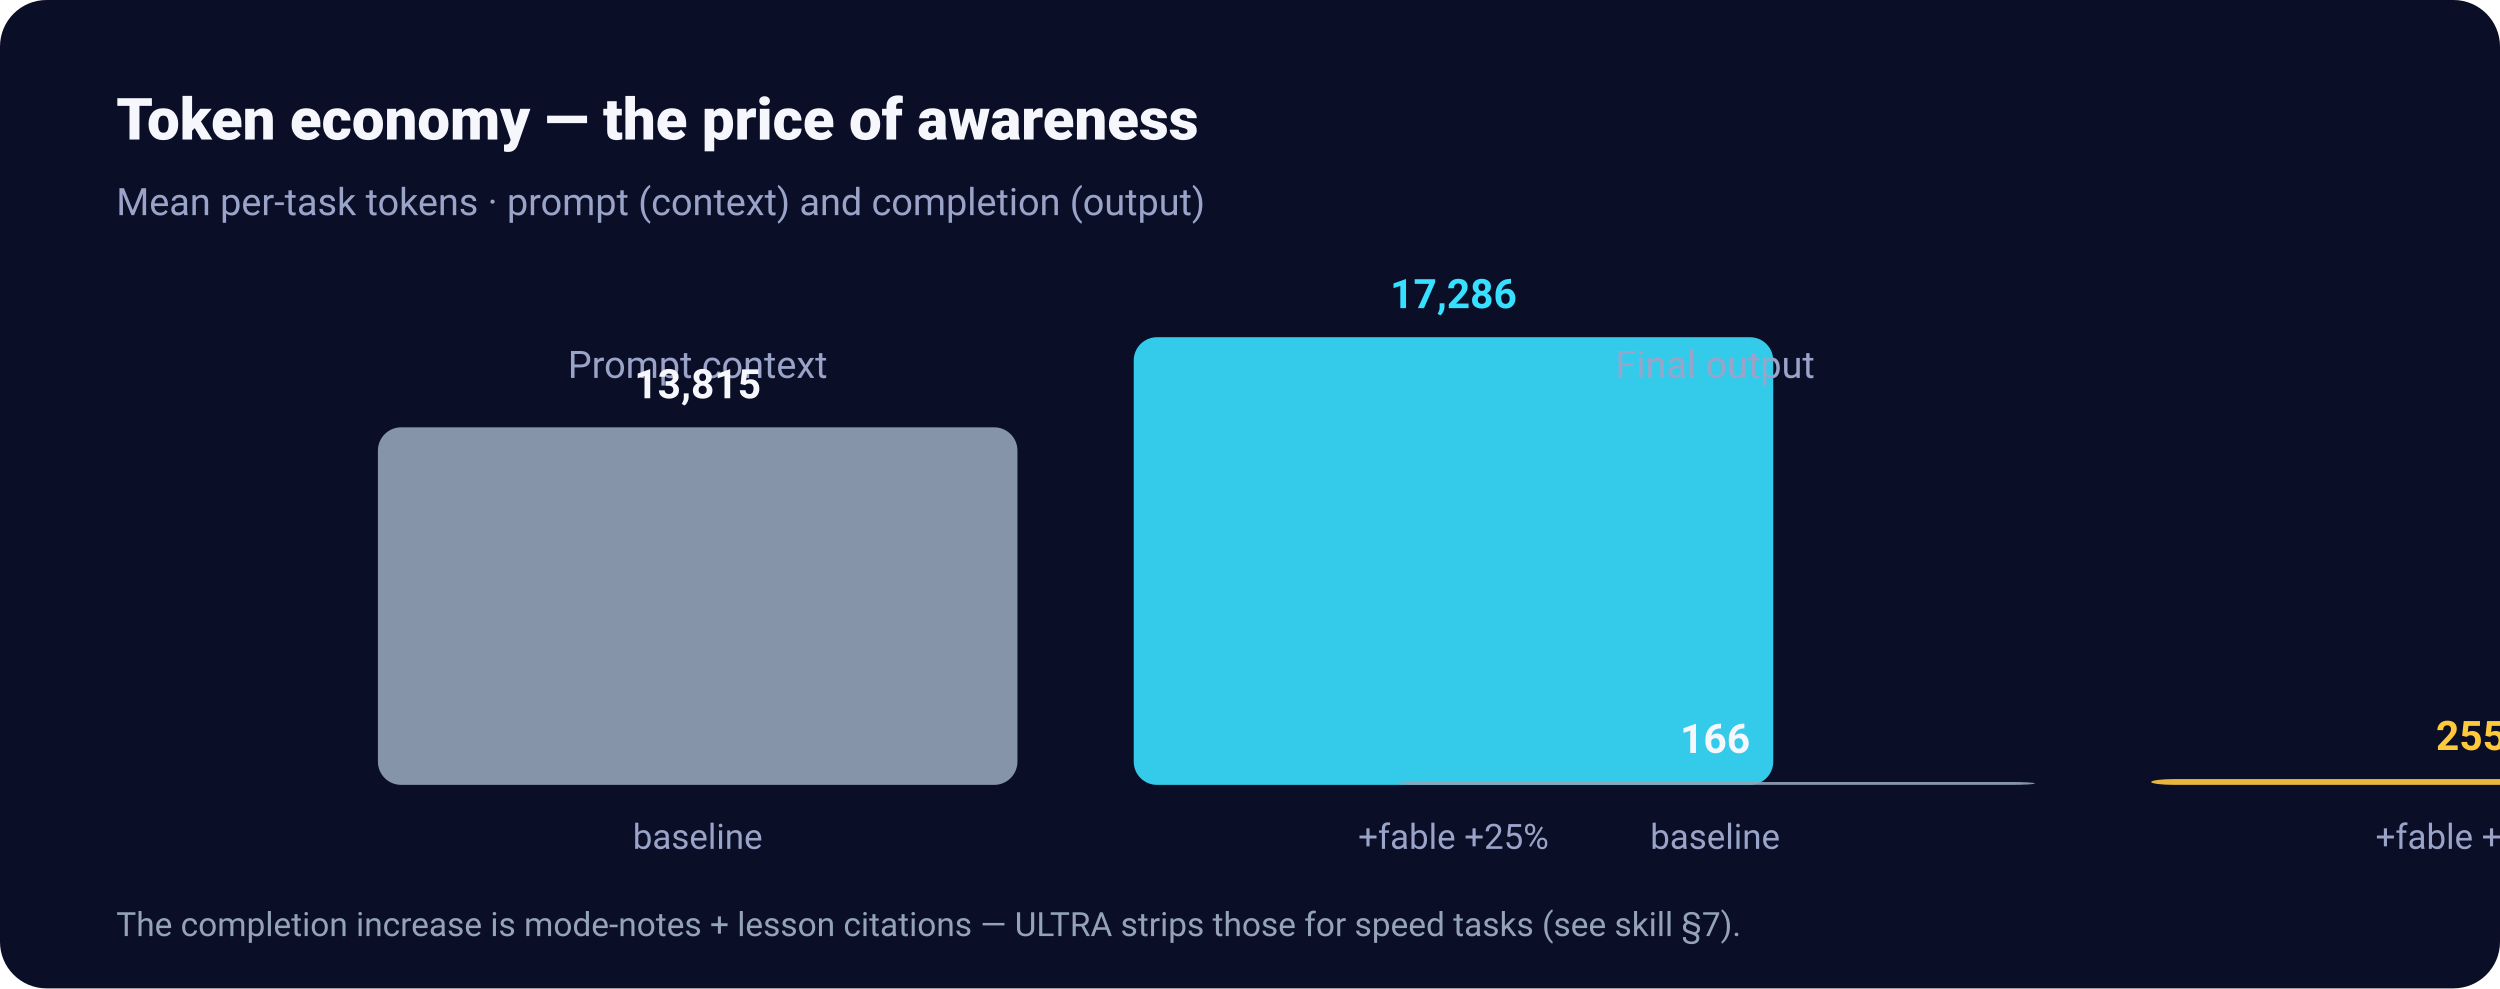
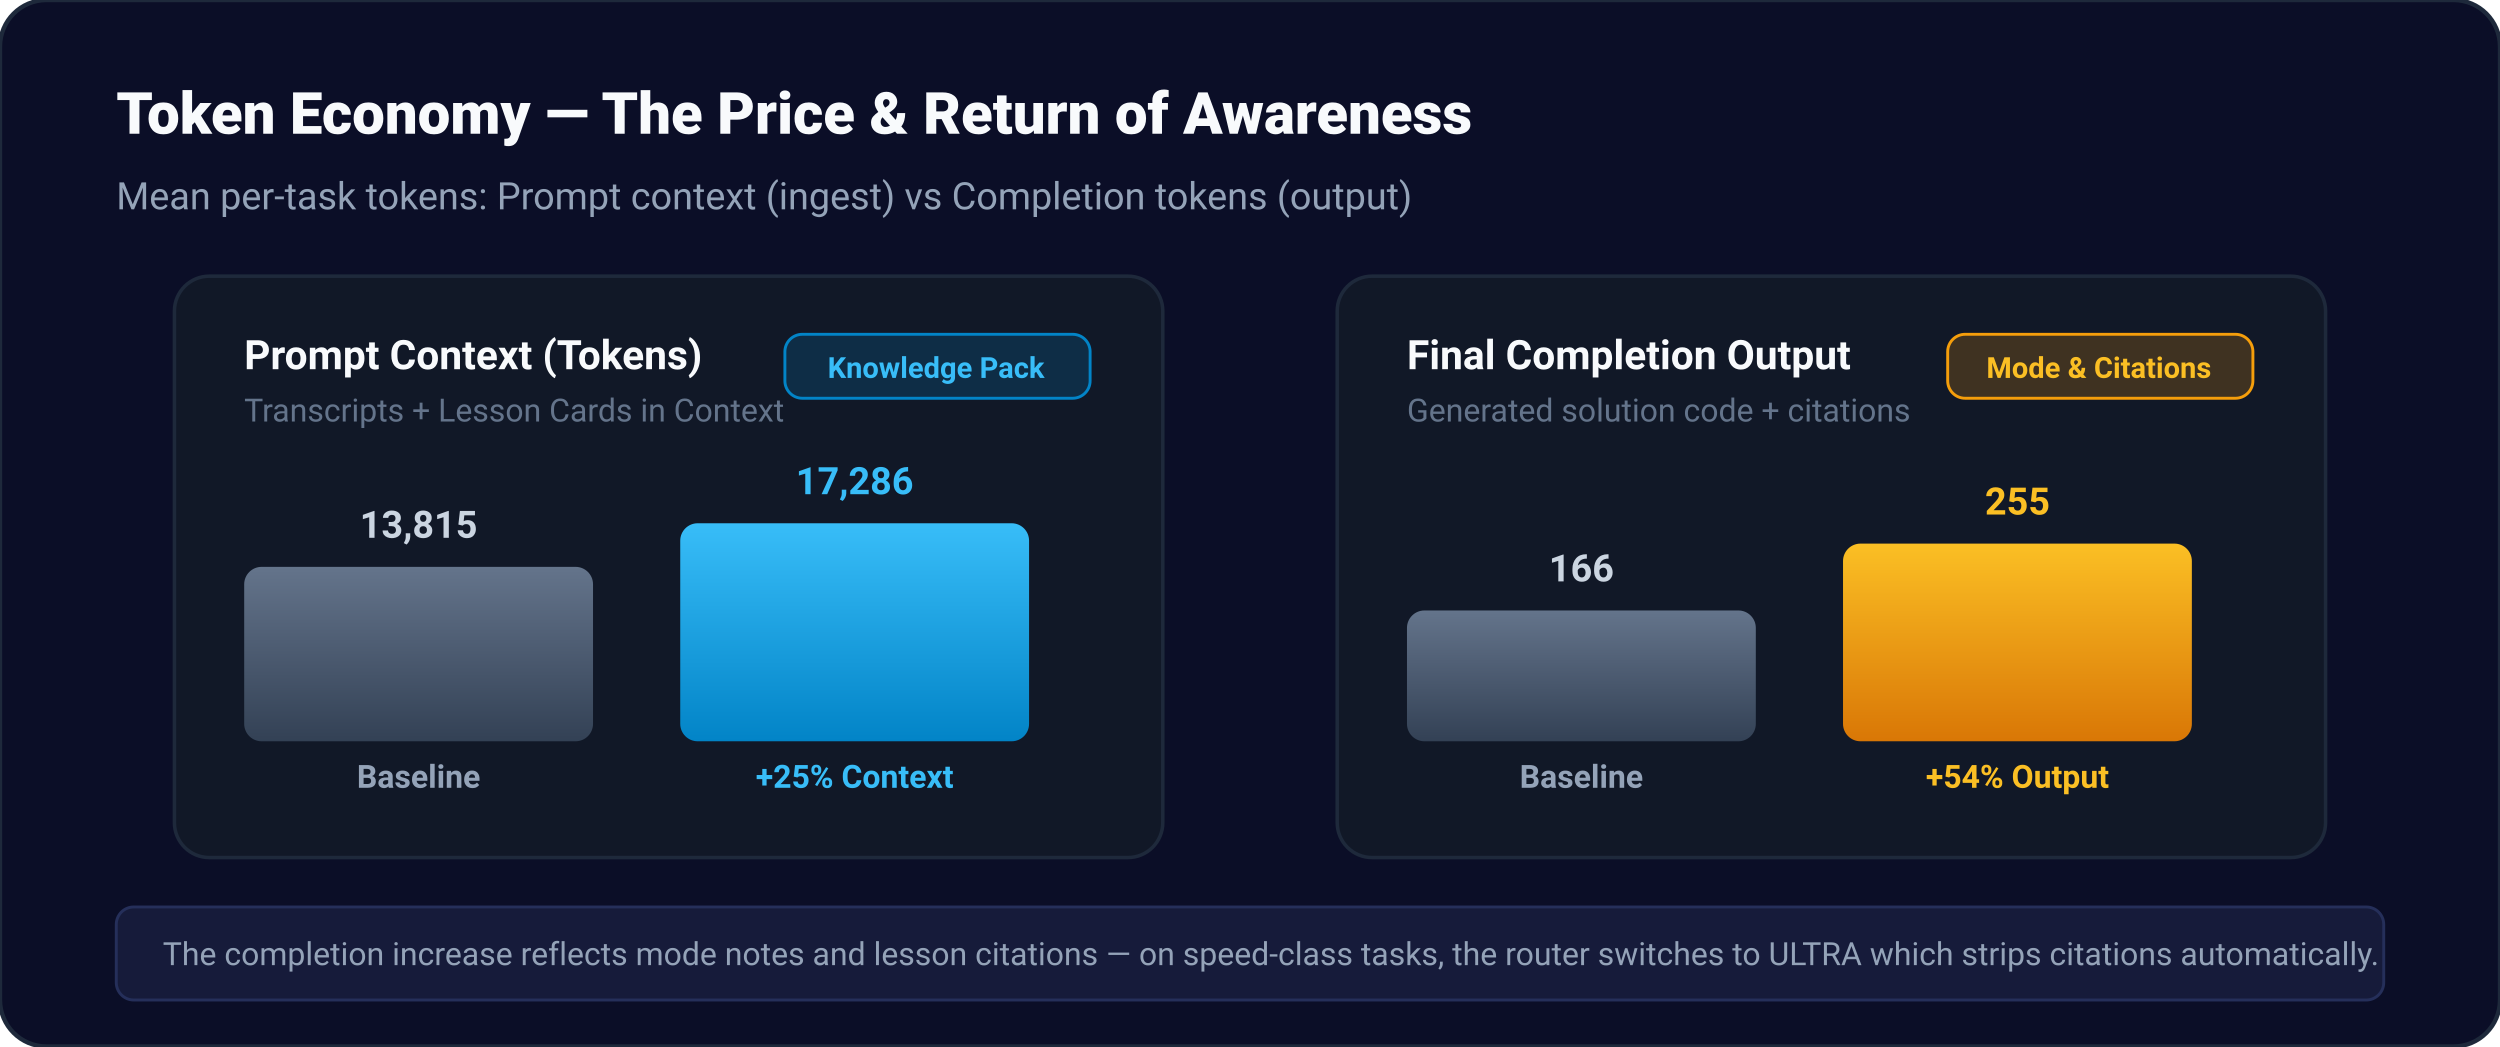
- <svg xmlns="http://www.w3.org/2000/svg" viewBox="0 0 860 340" font-family="-apple-system,'Segoe UI',Roboto,Helvetica,Arial,sans-serif">
-   <rect width="860" height="340" rx="16" fill="#0b0e27" />
-   <text x="40" y="48" font-size="20" font-weight="800" fill="#f5f7fc">Token economy — the price of awareness</text>
-   <text x="40" y="74" font-size="13" fill="#9aa4c8">Mean per-task tokens · prompt (context) and completion (output)</text>
-   <text x="240" y="130" text-anchor="middle" font-size="13" fill="#9aa4c8">Prompt context</text>
-   <rect x="130" y="147" width="220" height="123" rx="8" fill="#94a3b8" opacity="0.9" />
-   <text x="240" y="137" text-anchor="middle" font-size="14" font-weight="700" fill="#f5f7fc">13,815</text>
-   <rect x="390" y="116" width="220" height="154" rx="8" fill="#38e0ff" opacity="0.9" />
-   <text x="500" y="106" text-anchor="middle" font-size="14" font-weight="700" fill="#38e0ff">17,286</text>
-   <text x="240" y="292" text-anchor="middle" font-size="12" fill="#9aa4c8">baseline</text>
-   <text x="500" y="292" text-anchor="middle" font-size="12" fill="#9aa4c8">+fable +25%</text>
-   <text x="590" y="130" text-anchor="middle" font-size="13" fill="#9aa4c8">Final output</text>
-   <rect x="480" y="269" width="220" height="1" rx="8" fill="#94a3b8" opacity="0.9" />
-   <text x="590" y="259" text-anchor="middle" font-size="14" font-weight="700" fill="#f5f7fc">166</text>
-   <rect x="740" y="268" width="220" height="2" rx="8" fill="#ffc93c" opacity="0.9" />
-   <text x="850" y="258" text-anchor="middle" font-size="14" font-weight="700" fill="#ffc93c">255</text>
-   <text x="590" y="292" text-anchor="middle" font-size="12" fill="#9aa4c8">baseline</text>
-   <text x="850" y="292" text-anchor="middle" font-size="12" fill="#9aa4c8">+fable +54%</text>
-   <text x="40" y="322" font-size="11.5" fill="#94a3b8">The completion increase is mode-notes + lesson citations — ULTRA strips those for speed tasks (see skill §7).</text>
+ <svg xmlns="http://www.w3.org/2000/svg" viewBox="0 0 860 360" font-family="-apple-system,BlinkMacSystemFont,'Segoe UI',Roboto,Helvetica,Arial,sans-serif">
+   <defs>
+     <linearGradient id="cyanGrad" x1="0%" y1="0%" x2="0%" y2="100%">
+       <stop offset="0%" stop-color="#38bdf8" />
+       <stop offset="100%" stop-color="#0284c7" />
+     </linearGradient>
+     <linearGradient id="amberGrad" x1="0%" y1="0%" x2="0%" y2="100%">
+       <stop offset="0%" stop-color="#fbbf24" />
+       <stop offset="100%" stop-color="#d97706" />
+     </linearGradient>
+     <linearGradient id="slateGrad" x1="0%" y1="0%" x2="0%" y2="100%">
+       <stop offset="0%" stop-color="#64748b" />
+       <stop offset="100%" stop-color="#334155" />
+     </linearGradient>
+   </defs>
+   <rect width="860" height="360" rx="16" fill="#0b0e27" stroke="#1e293b" stroke-width="1.5" />
+   <text x="40" y="46" font-size="20" font-weight="800" fill="#f8fafc">Token Economy — The Price &amp; Return of Awareness</text>
+   <text x="40" y="72" font-size="13" fill="#94a3b8">Mean per-task tokens: Prompt context (ingest) vs Completion tokens (output)</text>
+   <g transform="translate(60, 95)">
+     <rect width="340" height="200" rx="12" fill="#111827" stroke="#1e293b" stroke-width="1.2" />
+     <text x="24" y="32" font-size="14" font-weight="700" fill="#f8fafc">Prompt Context (Tokens)</text>
+     <text x="24" y="50" font-size="11" fill="#64748b">Transcripts + Lesson Cards in Context</text>
+     <rect x="24" y="100" width="120" height="60" rx="6" fill="url(#slateGrad)" />
+     <text x="84" y="90" text-anchor="middle" font-size="13" font-weight="700" fill="#cbd5e1">13,815</text>
+     <text x="84" y="176" text-anchor="middle" font-size="11" font-weight="600" fill="#94a3b8">Baseline</text>
+     <rect x="174" y="85" width="120" height="75" rx="6" fill="url(#cyanGrad)" />
+     <text x="234" y="75" text-anchor="middle" font-size="13" font-weight="700" fill="#38bdf8">17,286</text>
+     <text x="234" y="176" text-anchor="middle" font-size="11" font-weight="700" fill="#38bdf8">+25% Context</text>
+     <rect x="210" y="20" width="105" height="22" rx="6" fill="#0284c7" fill-opacity="0.2" stroke="#0284c7" stroke-width="1" />
+     <text x="262" y="35" text-anchor="middle" font-size="10" font-weight="700" fill="#38bdf8">Knowledge Pack</text>
+   </g>
+   <g transform="translate(460, 95)">
+     <rect width="340" height="200" rx="12" fill="#111827" stroke="#1e293b" stroke-width="1.2" />
+     <text x="24" y="32" font-size="14" font-weight="700" fill="#f8fafc">Final Completion Output</text>
+     <text x="24" y="50" font-size="11" fill="#64748b">Generated solution code + citations</text>
+     <rect x="24" y="115" width="120" height="45" rx="6" fill="url(#slateGrad)" />
+     <text x="84" y="105" text-anchor="middle" font-size="13" font-weight="700" fill="#cbd5e1">166</text>
+     <text x="84" y="176" text-anchor="middle" font-size="11" font-weight="600" fill="#94a3b8">Baseline</text>
+     <rect x="174" y="92" width="120" height="68" rx="6" fill="url(#amberGrad)" />
+     <text x="234" y="82" text-anchor="middle" font-size="13" font-weight="700" fill="#fbbf24">255</text>
+     <text x="234" y="176" text-anchor="middle" font-size="11" font-weight="700" fill="#fbbf24">+54% Output</text>
+     <rect x="210" y="20" width="105" height="22" rx="6" fill="#f59e0b" fill-opacity="0.2" stroke="#f59e0b" stroke-width="1" />
+     <text x="262" y="35" text-anchor="middle" font-size="10" font-weight="700" fill="#fbbf24">Mode &amp; Citations</text>
+   </g>
+   <rect x="40" y="312" width="780" height="32" rx="6" fill="#161b3a" stroke="#252f5a" />
+   <text x="56" y="332" font-size="11" fill="#94a3b8">The completion increase reflects mode notes and lesson citations — on speed-class tasks, the router switches to ULTRA which strips citations automatically.</text>
</svg>
